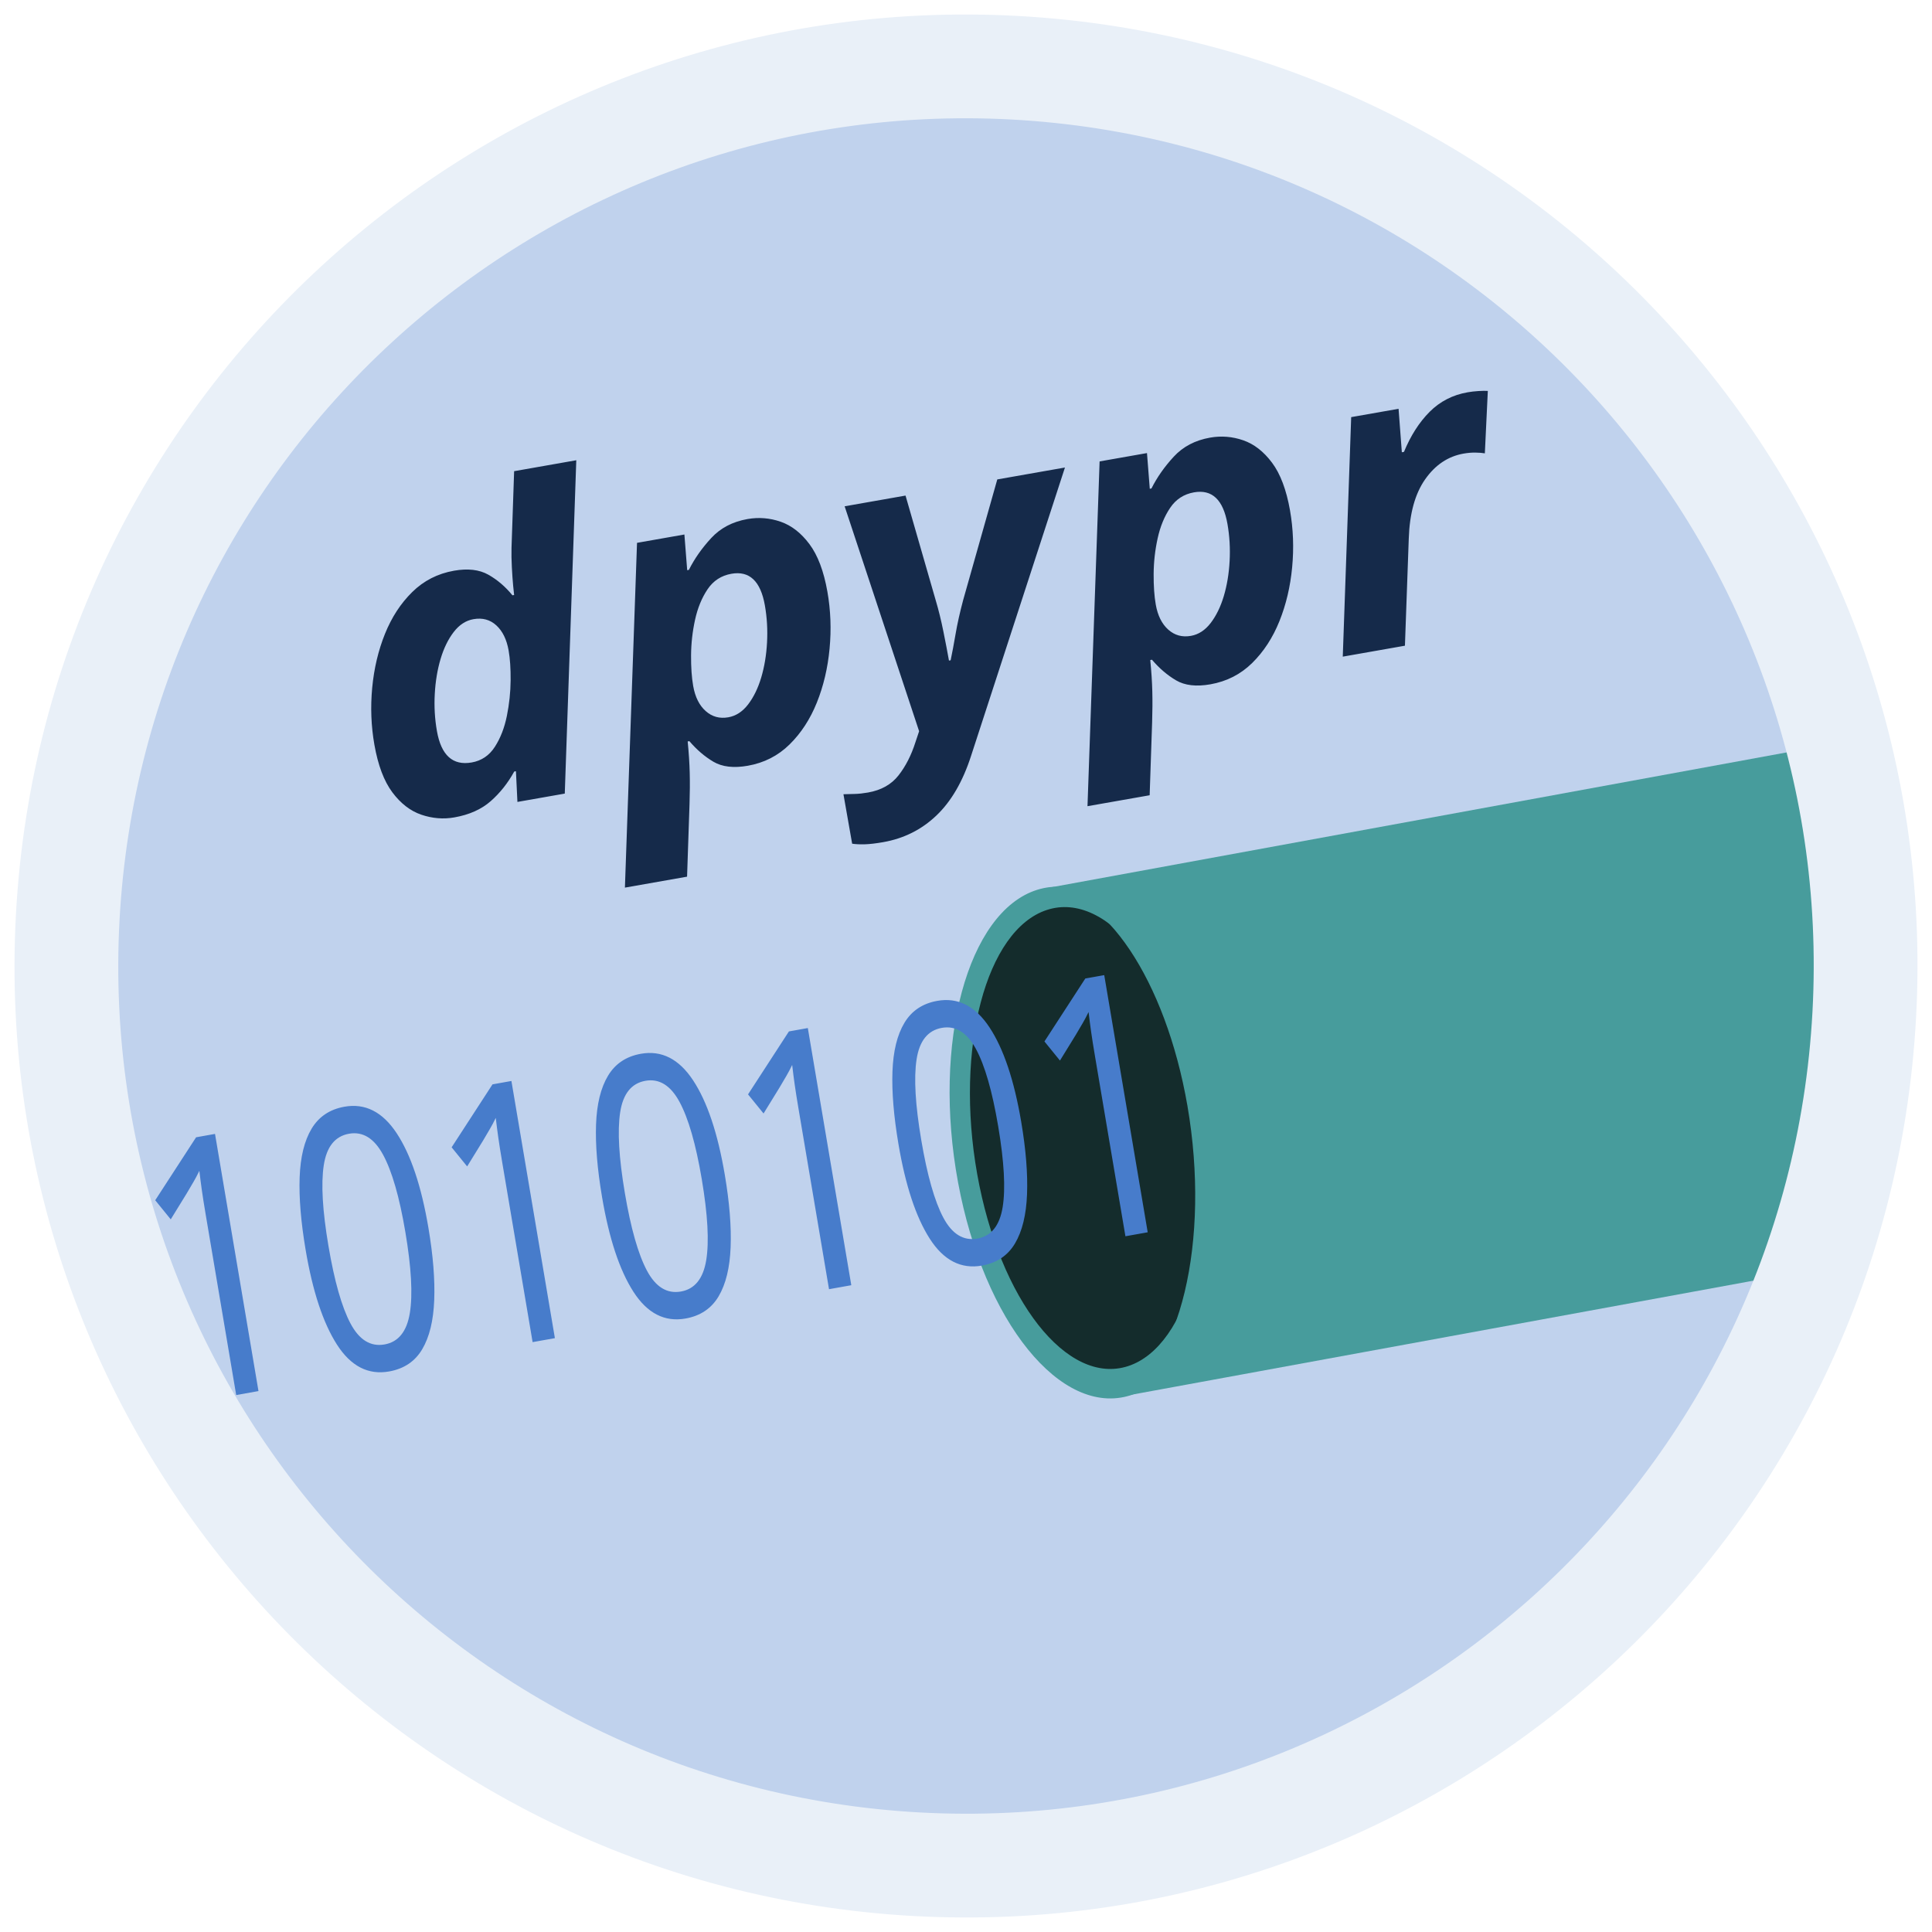
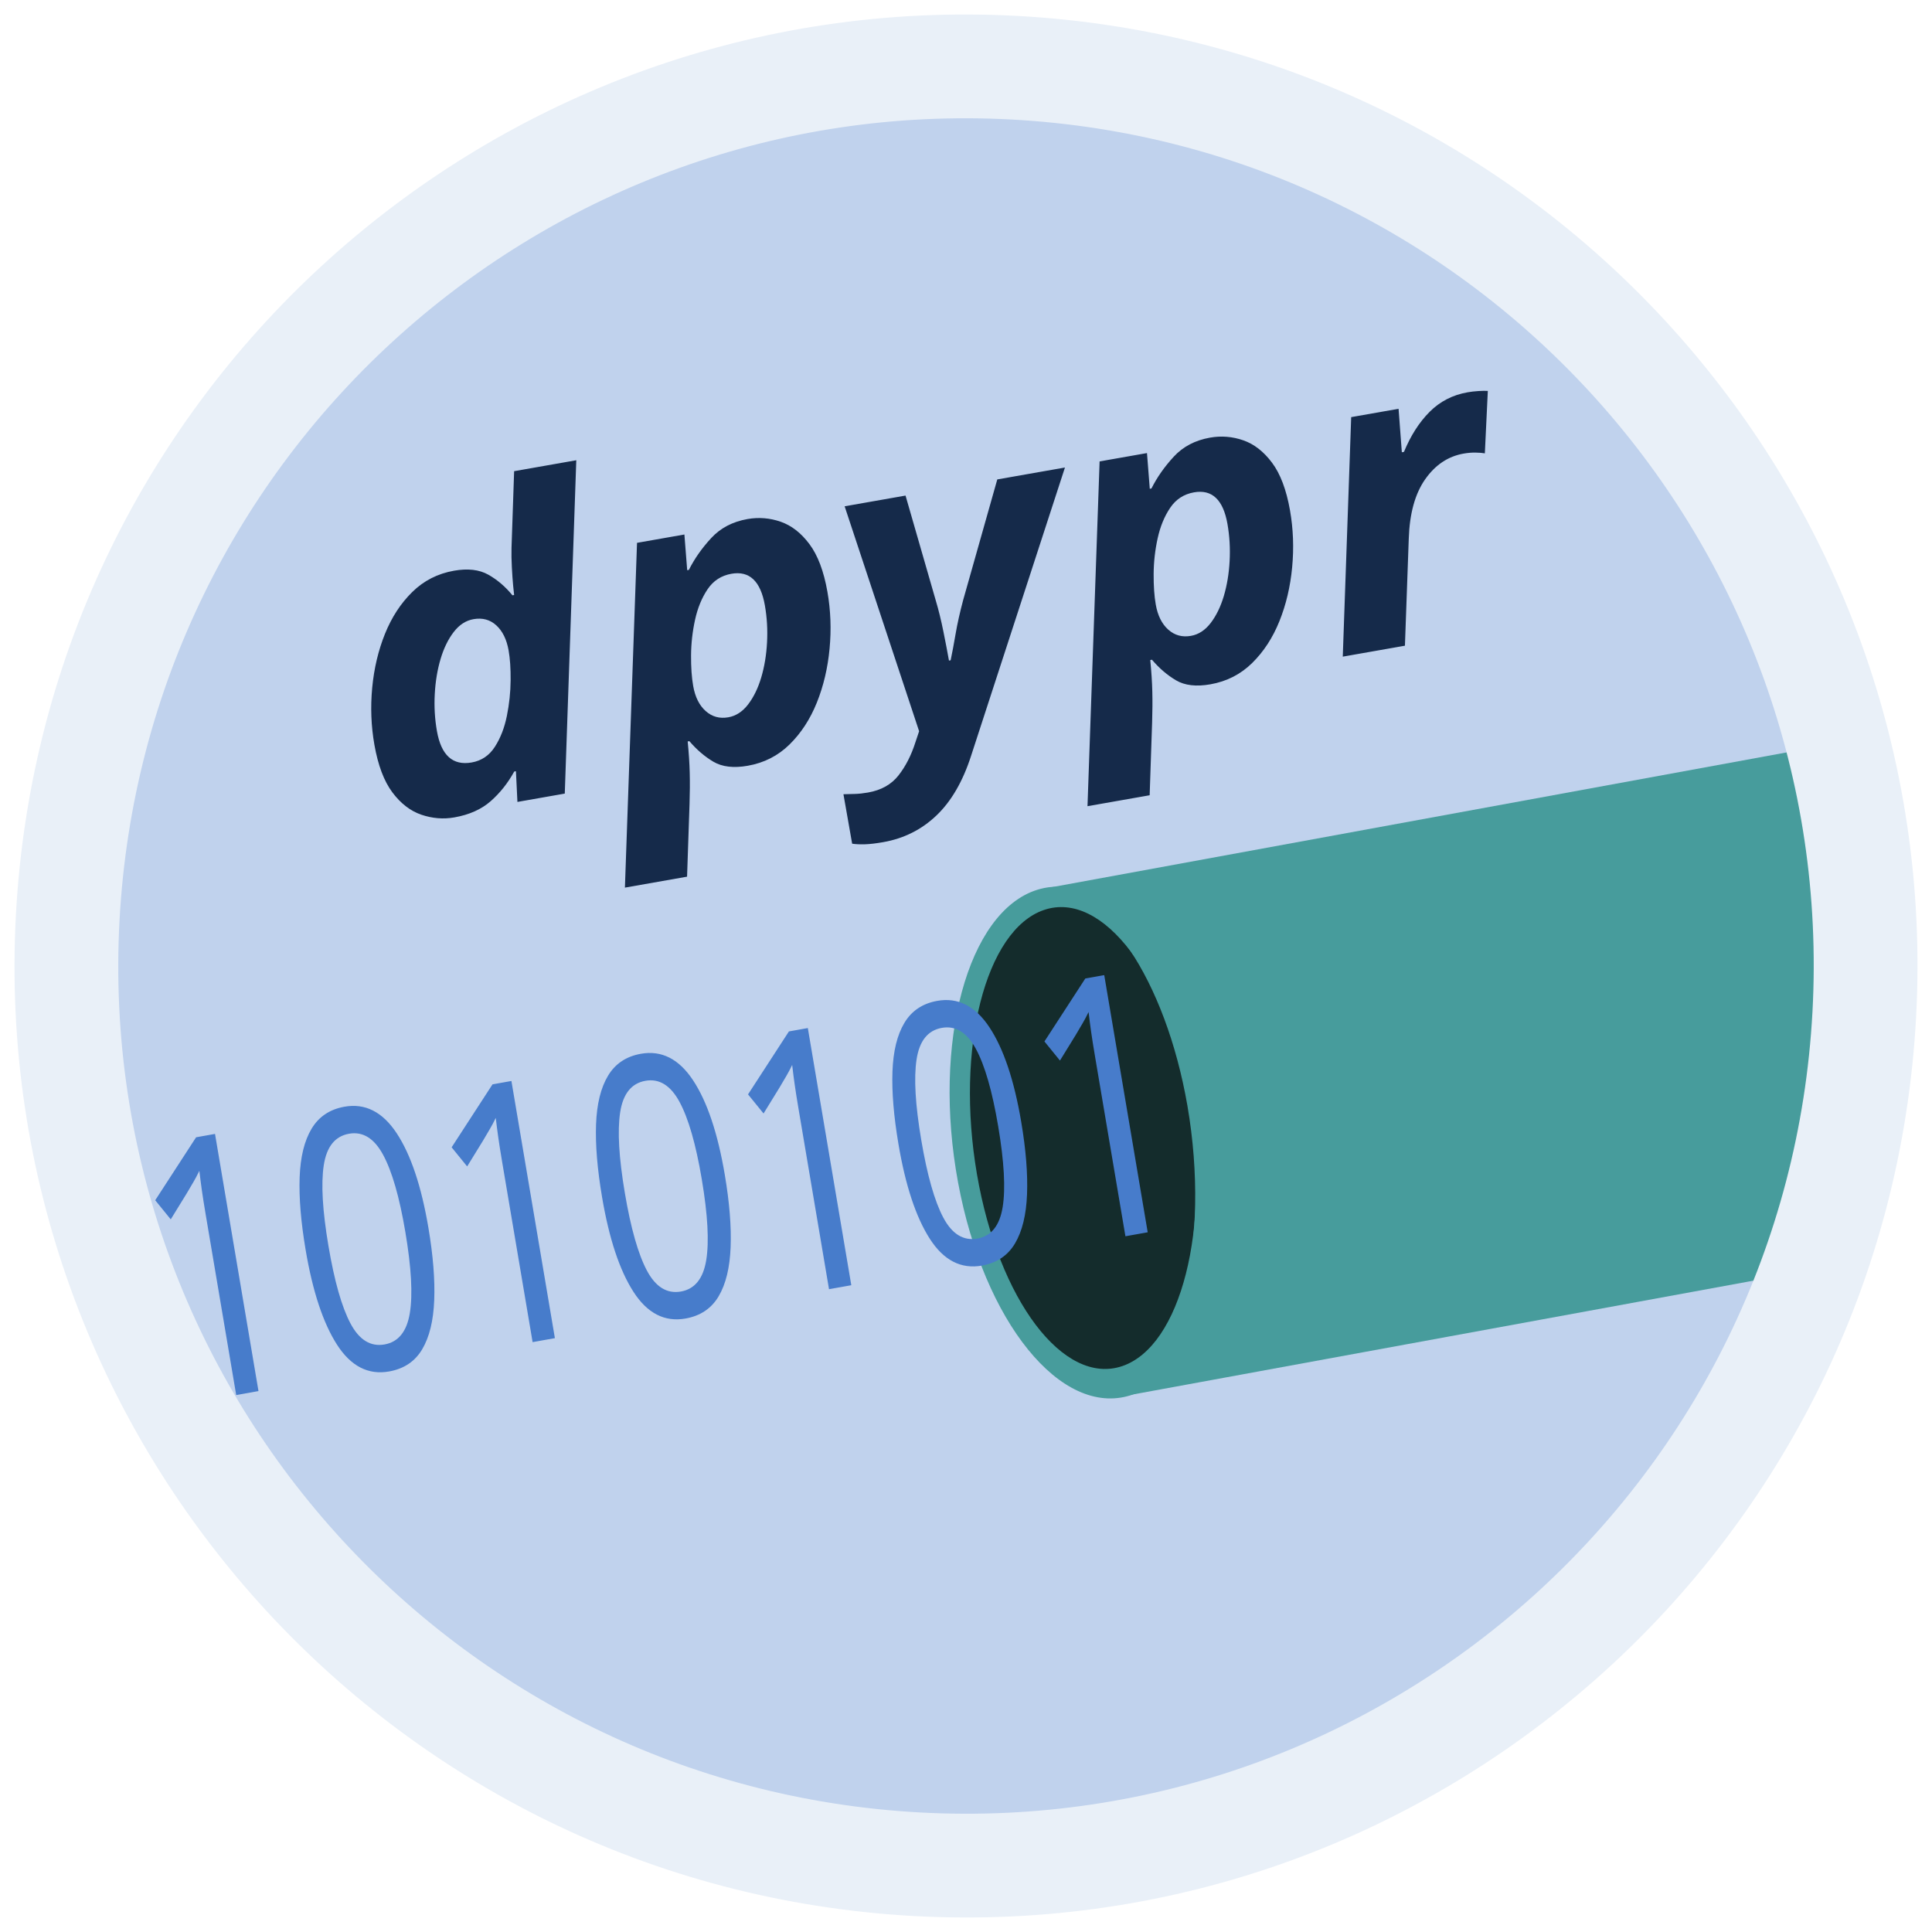
<svg xmlns="http://www.w3.org/2000/svg" width="1080" height="1080" viewBox="0 0 1080 1080" version="1.1" id="svg1">
  <defs id="defs1">
    <clipPath clipPathUnits="userSpaceOnUse" id="clipPath18">
      <g id="g19" transform="matrix(1.007072,0,0,1.007072,-7.59922,-3.867531)">
        <g id="use19" transform="matrix(0.9929778,0,0,0.9929778,7.545857,3.840372)" clip-path="url(#clipPath18)">
          <circle style="fill:#aaccff;fill-opacity:1;stroke-width:0.967" id="circle19" cx="536.22" cy="539.951" r="488.874" transform="matrix(0.9929778,0,0,0.9929778,7.545857,3.840372)" />
        </g>
      </g>
    </clipPath>
    <clipPath clipPathUnits="userSpaceOnUse" id="clipPath21">
      <g id="use21">
        <circle style="fill:#aaccff;fill-opacity:1;stroke-width:0.961" id="circle21" cx="540" cy="540" r="485.441" />
      </g>
    </clipPath>
  </defs>
  <g id="layer1">
    <path id="path22" style="fill:#c0d2ed;fill-opacity:1;stroke-width:1.024" d="M 472.28,48.911 A 495.736,495.736 0 0 0 48.911,607.72 495.736,495.736 0 0 0 607.72,1031.089 495.736,495.736 0 0 0 1031.089,472.28 495.736,495.736 0 0 0 472.28,48.911 Z" />
    <text xml:space="preserve" style="font-style:italic;font-variant:normal;font-weight:bold;font-stretch:normal;font-size:240px;font-family:'Courier Prime';-inkscape-font-specification:'Courier Prime Bold Italic';fill:#152a4a;fill-opacity:1" x="123.385" y="491.638" id="text11" transform="rotate(-9.983132)">
      <tspan id="tspan11" x="123.385" y="491.638" style="font-style:oblique;font-variant:normal;font-weight:bold;font-stretch:normal;font-size:240px;font-family:NewComputerModernMono10;-inkscape-font-specification:'NewComputerModernMono10 Bold Oblique';fill:#152a4a;fill-opacity:1">dpypr</tspan>
    </text>
    <ellipse style="fill:#479c9c;fill-opacity:1;stroke-width:0.645" id="ellipse3" cx="483.216" cy="797.721" rx="73.707" ry="143.666" transform="matrix(0.9534577,-0.3015267,0.1818941,0.9833181,0,0)" />
-     <ellipse style="fill:#142c2c;fill-opacity:1;stroke-width:0.575" id="ellipse2" cx="491.726" cy="801.437" rx="64.869" ry="129.501" transform="matrix(0.9504597,-0.3108479,0.1753752,0.9845017,0,0)" />
+     <ellipse style="fill:#142c2c;fill-opacity:1;stroke-width:0.565" id="ellipse2" cx="495.353" cy="807.092" rx="62.698" ry="129.356" transform="matrix(0.9468724,-0.3216095,0.1690566,0.9856063,0,0)" />
    <text xml:space="preserve" style="font-style:normal;font-variant:normal;font-weight:normal;font-stretch:normal;font-size:173.333px;line-height:0;font-family:'Roboto Mono';-inkscape-font-specification:'Roboto Mono';letter-spacing:0px;word-spacing:0px;fill:#477ccb;fill-opacity:1;stroke-width:1.159" x="-46.367" y="671.338" id="text12" transform="matrix(0.8356008,-0.1492155,0.1963556,1.16168,0,0)">
      <tspan id="tspan12" x="-46.367" y="671.338" style="font-style:normal;font-variant:normal;font-weight:normal;font-stretch:normal;font-size:173.333px;line-height:0;font-family:NewComputerModernMono10;-inkscape-font-specification:NewComputerModernMono10;letter-spacing:0px;word-spacing:0px;fill:#477ccb;fill-opacity:1;stroke-width:1.159" rotate="0 0 0 0 0 0 0 0 0 0">101010101</tspan>
    </text>
    <path id="path3" style="fill:#479c9c;fill-opacity:1;stroke-width:0.626" d="m 1006.475,419.183 -423.798,77.725 0.018,0.177 a 144.571,69.21 82.858 0 1 81.097,121.116 144.571,69.21 82.858 0 1 -38.948,162.865 l 409.972,-75.189 z" />
    <path id="path23" style="fill:#e9f0f8;fill-opacity:1;stroke-width:0.979" d="M 568.778,8.903 A 531.876,531.876 0 0 0 8.903,511.222 531.876,531.876 0 0 0 511.222,1071.097 531.876,531.876 0 0 0 1071.097,568.778 531.876,531.876 0 0 0 568.778,8.903 Z M 565.64,66.82 A 473.875,473.875 0 0 1 1013.18,565.64 473.875,473.875 0 0 1 514.36,1013.18 473.875,473.875 0 0 1 66.82,514.36 473.875,473.875 0 0 1 565.64,66.82 Z" />
  </g>
</svg>
